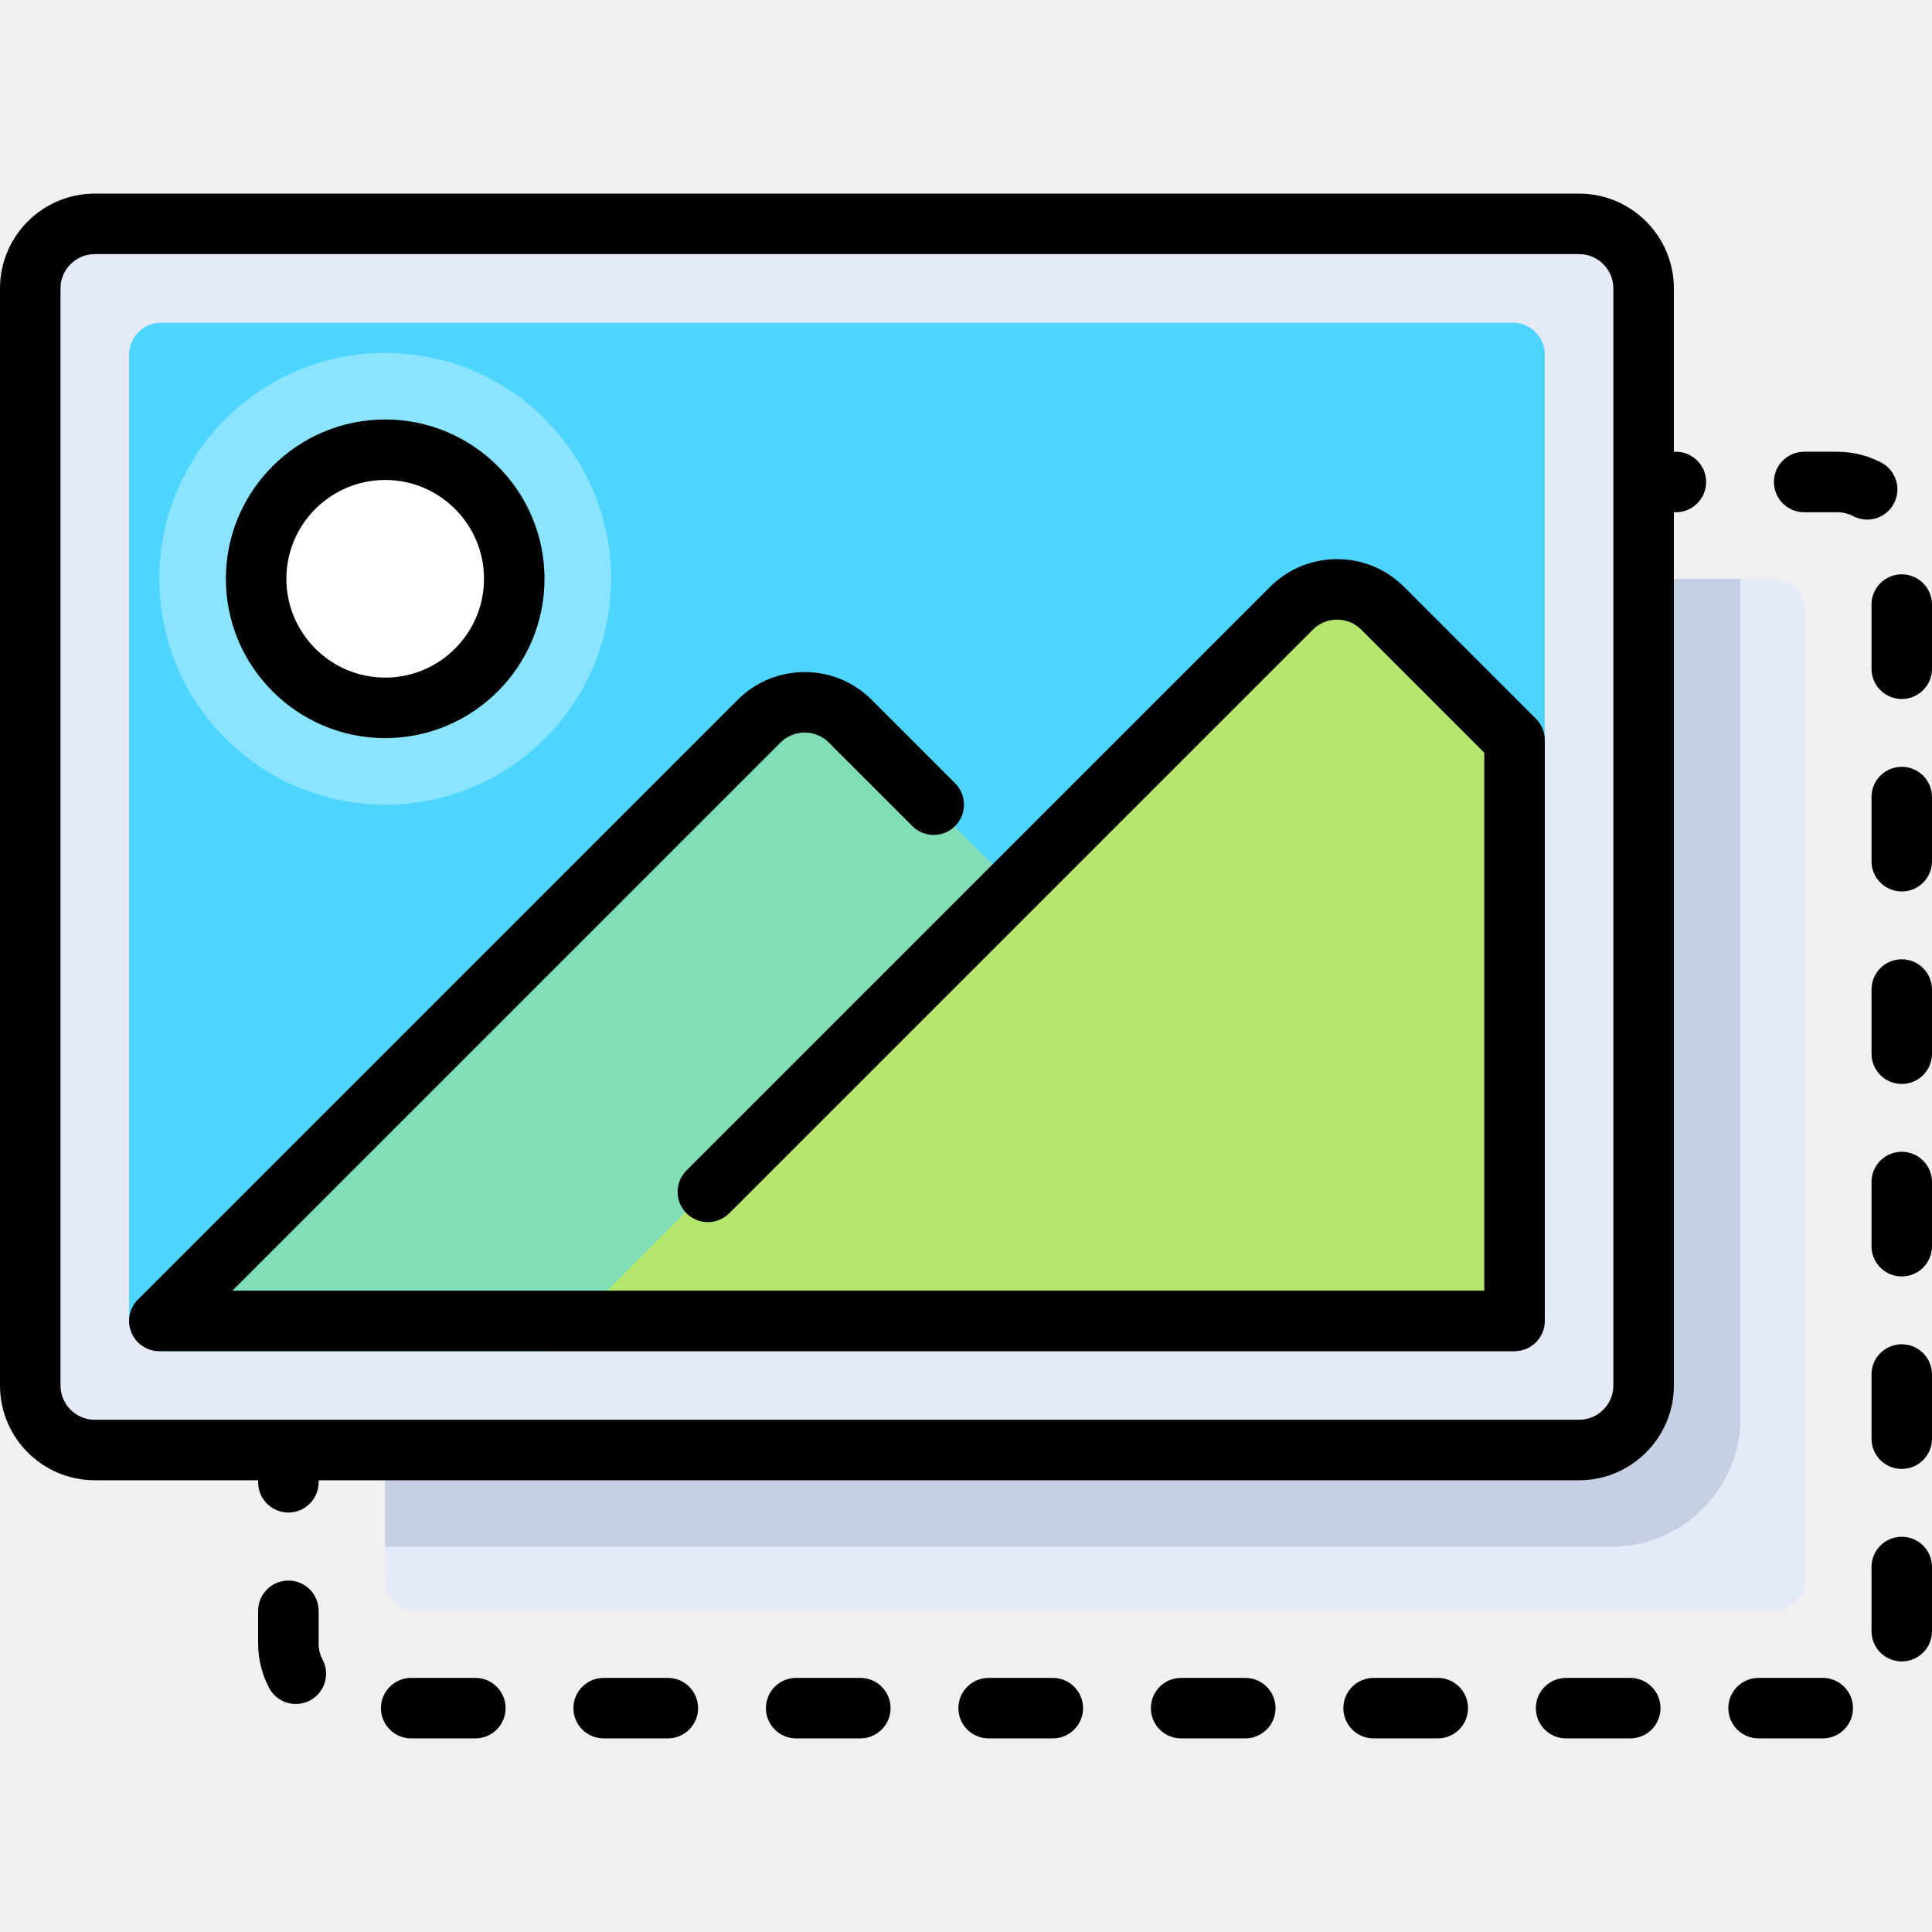
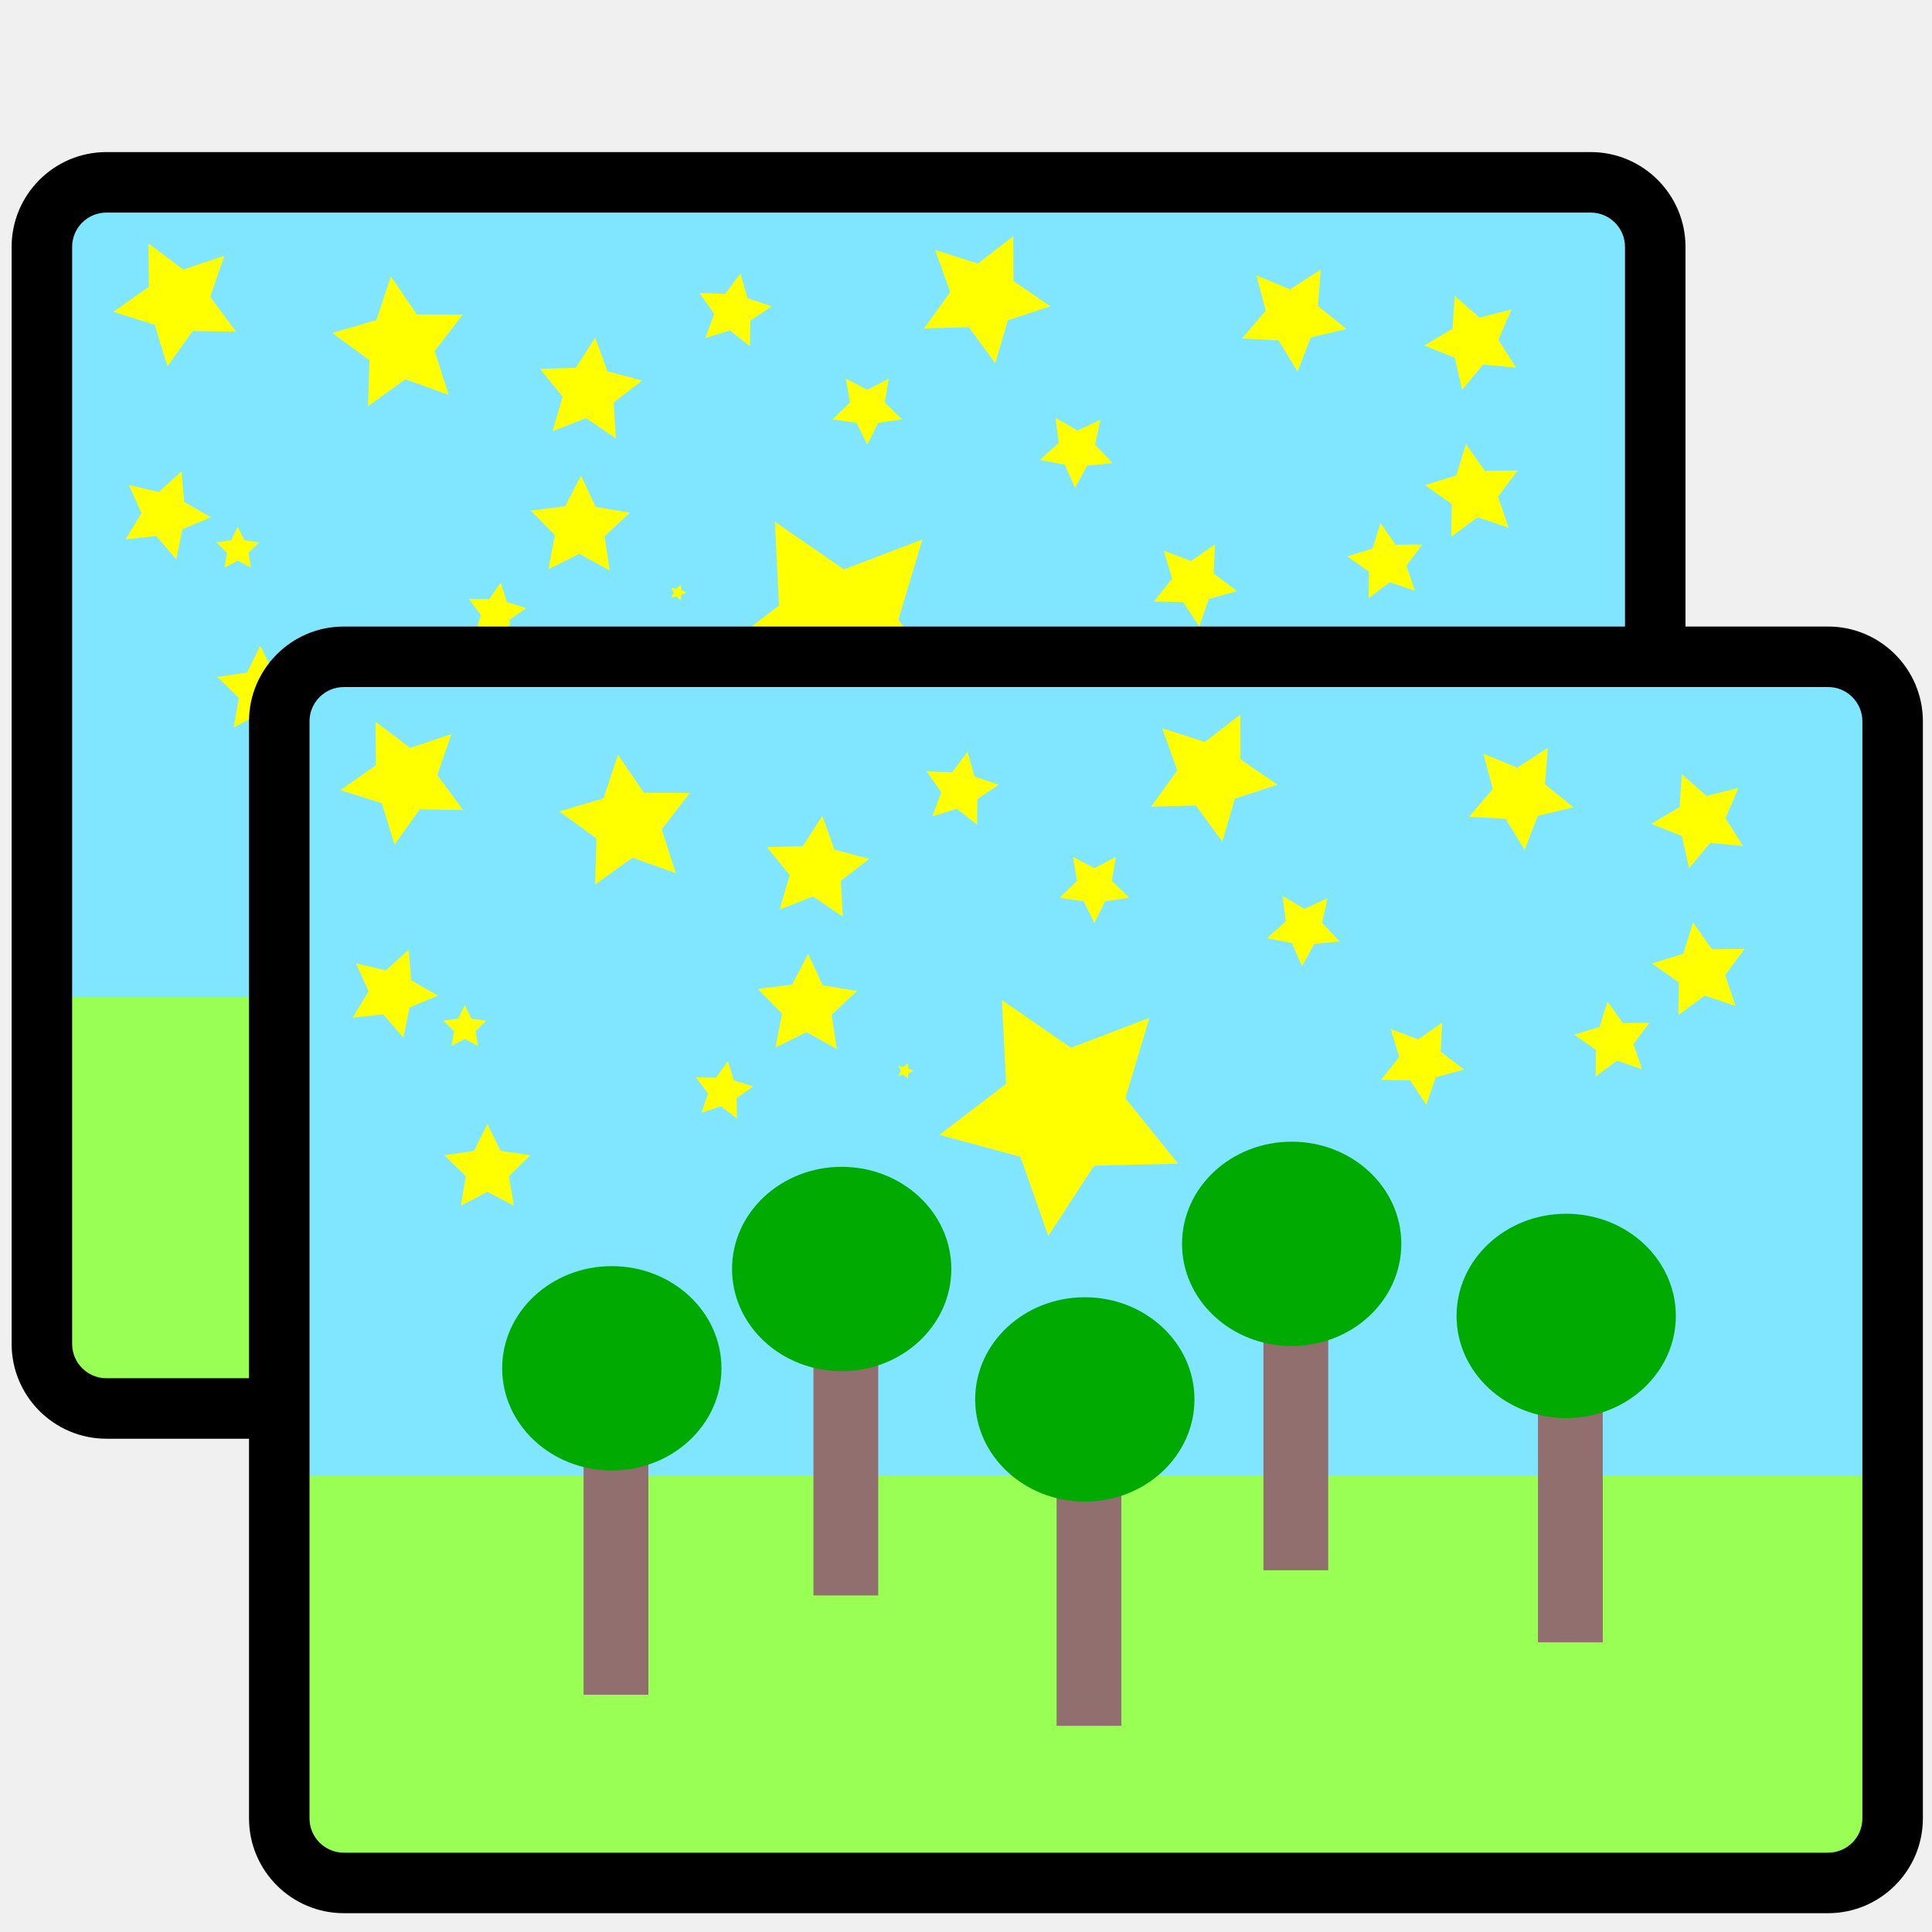
- <svg xmlns="http://www.w3.org/2000/svg" enable-background="new 0 0 512 512" viewBox="0 0 512 512">
-   <path d="m110.63 427.023h359.148c4.722 0 8.551-3.829 8.551-8.551v-256.535c0-4.722-3.829-8.551-8.551-8.551h-359.148c-4.722 0-8.551 3.829-8.551 8.551v256.534c0 4.723 3.829 8.552 8.551 8.552z" fill="#e4eaf8" />
-   <path d="m110.63 153.386c-4.722 0-8.551 3.829-8.551 8.551v247.983h324.944c18.891 0 34.205-15.314 34.205-34.205v-222.33h-350.598z" fill="#c7cfe2" />
-   <path d="m418.472 384.267h-393.353c-9.446 0-17.102-7.656-17.102-17.102v-290.739c0-9.446 7.656-17.102 17.102-17.102h393.353c9.446 0 17.102 7.656 17.102 17.102v290.739c0 9.446-7.656 17.102-17.102 17.102z" fill="#e4eaf8" />
-   <path d="m400.864 358.079h-358.137c-4.706 0-8.522-3.816-8.522-8.522v-255.523c0-4.706 3.816-8.522 8.522-8.522h358.137c4.706 0 8.522 3.816 8.522 8.522v255.523c0 4.706-3.816 8.522-8.522 8.522z" fill="#4dd5ff" />
-   <circle cx="102.079" cy="153.386" fill="#8be4ff" r="59.858" />
-   <circle cx="102.079" cy="153.386" fill="#fff" r="34.205" />
-   <path d="m225.106 191.115c-6.656-6.656-17.446-6.656-24.102 0l-164.4 164.401c1.542 1.542 3.673 2.496 6.025 2.496h238.597v-110.777z" fill="#81deb6" />
-   <path d="m409.221 349.551v-144.986l-43.375-43.375c-6.661-6.661-17.461-6.661-24.123 0l-196.888 196.889h255.857c4.71 0 8.529-3.818 8.529-8.528z" fill="#b4e66e" />
-   <path d="m444.122 119.716h-.531v-43.29c0-13.851-11.268-25.119-25.119-25.119h-393.353c-13.851 0-25.119 11.268-25.119 25.119v290.739c0 13.851 11.268 25.119 25.119 25.119h43.29v.534c0 4.427 3.589 8.017 8.017 8.017s8.017-3.589 8.017-8.017v-.534h334.029c13.851 0 25.119-11.268 25.119-25.119v-231.416h.531c4.427 0 8.017-3.589 8.017-8.017 0-4.427-3.59-8.016-8.017-8.016zm-25.65 256.535h-393.353c-5.01 0-9.086-4.076-9.086-9.086v-290.739c0-5.01 4.076-9.086 9.086-9.086h393.353c5.01 0 9.086 4.076 9.086 9.086v290.739c-.001 5.01-4.076 9.086-9.086 9.086z" />
-   <path d="m381.025 444.66h-17.004c-4.427 0-8.017 3.589-8.017 8.017 0 4.427 3.589 8.017 8.017 8.017h17.004c4.427 0 8.017-3.589 8.017-8.017s-3.589-8.017-8.017-8.017z" />
-   <path d="m432.036 444.66h-17.004c-4.427 0-8.017 3.589-8.017 8.017 0 4.427 3.589 8.017 8.017 8.017h17.004c4.427 0 8.017-3.589 8.017-8.017s-3.59-8.017-8.017-8.017z" />
-   <path d="m84.443 435.574v-8.695c0-4.427-3.589-8.017-8.017-8.017s-8.017 3.589-8.017 8.017v8.698c0 4.081 1.005 8.138 2.903 11.729 1.438 2.719 4.218 4.271 7.094 4.271 1.263 0 2.545-.299 3.74-.931 3.914-2.069 5.41-6.92 3.34-10.834-.692-1.312-1.043-2.737-1.043-4.238z" />
-   <path d="m330.014 444.66h-17.004c-4.427 0-8.017 3.589-8.017 8.017 0 4.427 3.589 8.017 8.017 8.017h17.004c4.427 0 8.017-3.589 8.017-8.017s-3.589-8.017-8.017-8.017z" />
-   <path d="m503.983 152.202c-4.427 0-8.017 3.589-8.017 8.017v17.004c0 4.427 3.589 8.017 8.017 8.017 4.427 0 8.017-3.589 8.017-8.017v-17.004c0-4.428-3.589-8.017-8.017-8.017z" />
-   <path d="m176.982 444.66h-17.004c-4.427 0-8.017 3.589-8.017 8.017 0 4.427 3.589 8.017 8.017 8.017h17.004c4.427 0 8.017-3.589 8.017-8.017s-3.59-8.017-8.017-8.017z" />
-   <path d="m227.993 444.66h-17.004c-4.427 0-8.017 3.589-8.017 8.017 0 4.427 3.589 8.017 8.017 8.017h17.004c4.427 0 8.017-3.589 8.017-8.017s-3.59-8.017-8.017-8.017z" />
-   <path d="m279.004 444.66h-17.004c-4.427 0-8.017 3.589-8.017 8.017 0 4.427 3.589 8.017 8.017 8.017h17.004c4.427 0 8.017-3.589 8.017-8.017-.001-4.428-3.59-8.017-8.017-8.017z" />
-   <path d="m503.983 305.234c-4.427 0-8.017 3.589-8.017 8.017v17.004c0 4.427 3.589 8.017 8.017 8.017 4.427 0 8.017-3.589 8.017-8.017v-17.004c0-4.427-3.589-8.017-8.017-8.017z" />
-   <path d="m503.983 407.256c-4.427 0-8.017 3.589-8.017 8.017v17.004c0 4.427 3.589 8.017 8.017 8.017 4.427 0 8.017-3.589 8.017-8.017v-17.004c0-4.428-3.589-8.017-8.017-8.017z" />
-   <path d="m503.983 356.245c-4.427 0-8.017 3.589-8.017 8.017v17.004c0 4.427 3.589 8.017 8.017 8.017 4.427 0 8.017-3.589 8.017-8.017v-17.004c0-4.428-3.589-8.017-8.017-8.017z" />
-   <path d="m125.971 444.66h-17.004c-4.427 0-8.017 3.589-8.017 8.017 0 4.427 3.589 8.017 8.017 8.017h17.004c4.427 0 8.017-3.589 8.017-8.017s-3.589-8.017-8.017-8.017z" />
-   <path d="m501.914 133.404c2.057-3.921.545-8.767-3.376-10.824-3.573-1.874-7.604-2.865-11.657-2.865h-8.752c-4.427 0-8.017 3.589-8.017 8.017 0 4.427 3.589 8.017 8.017 8.017h8.752c1.49 0 2.906.346 4.209 1.03 1.189.623 2.462.919 3.718.919 2.885 0 5.673-1.562 7.106-4.294z" />
-   <path d="m483.047 444.66h-17.004c-4.427 0-8.017 3.589-8.017 8.017 0 4.427 3.589 8.017 8.017 8.017h17.004c4.427 0 8.017-3.589 8.017-8.017s-3.59-8.017-8.017-8.017z" />
-   <path d="m503.983 203.213c-4.427 0-8.017 3.589-8.017 8.017v17.003c0 4.427 3.589 8.017 8.017 8.017 4.427 0 8.017-3.589 8.017-8.017v-17.003c0-4.428-3.589-8.017-8.017-8.017z" />
-   <path d="m503.983 254.223c-4.427 0-8.017 3.589-8.017 8.017v17.004c0 4.427 3.589 8.017 8.017 8.017 4.427 0 8.017-3.589 8.017-8.017v-17.004c0-4.427-3.589-8.017-8.017-8.017z" />
-   <path d="m372.1 155.535c-4.744-4.744-11.051-7.357-17.762-7.357s-13.018 2.613-17.762 7.357l-154.654 154.655c-3.131 3.131-3.131 8.206 0 11.337s8.207 3.131 11.337 0l154.655-154.654c1.716-1.716 3.998-2.662 6.424-2.662s4.708.945 6.424 2.662l32.591 32.591v142.583h-331.778l145.245-145.246c1.716-1.716 3.998-2.662 6.424-2.662s4.708.945 6.424 2.662l22.112 22.111c3.131 3.131 8.207 3.131 11.337 0 3.131-3.131 3.131-8.207 0-11.337l-22.112-22.111c-4.744-4.744-11.051-7.357-17.762-7.357s-13.018 2.613-17.762 7.357l-158.928 158.93c-2.293 2.293-2.979 5.741-1.738 8.736s4.164 4.949 7.406 4.949h359.149c4.427 0 8.017-3.589 8.017-8.017v-153.92c0-2.126-.844-4.165-2.348-5.668z" />
-   <path d="m102.079 195.608c23.281 0 42.221-18.941 42.221-42.221s-18.941-42.221-42.221-42.221-42.221 18.941-42.221 42.221 18.941 42.221 42.221 42.221zm0-68.41c14.44 0 26.188 11.748 26.188 26.188s-11.748 26.188-26.188 26.188-26.188-11.748-26.188-26.188c0-14.439 11.749-26.188 26.188-26.188z" />
+ <svg xmlns="http://www.w3.org/2000/svg" enable-background="new 0 0 512 512" viewBox="0 0 512 512" version="1.1" id="svg25">
+   <defs id="defs25" />
+   <g id="layer2" style="fill:#916f6f">
+     <g id="layer4-2" transform="translate(-593.8341,-150.7012)" style="fill:#916f6f">
+       <rect style="fill:#80e5ff;stroke-width:1.819;stroke-dasharray:none" id="rect25-7" width="420.365" height="315.963" x="608.82" y="202.177" />
+       <path style="fill:#ffff00;stroke-width:1.517;stroke-dasharray:none" id="path30-0" d="m 656.399,238.61 -11.504,-0.19 -6.679,9.369 -3.374,-11 -10.975,-3.457 9.419,-6.608 -0.104,-11.506 9.195,6.916 10.91,-3.654 -3.736,10.883 z" />
+       <path style="fill:#ffff00;stroke-width:1.517;stroke-dasharray:none" id="path31-9" d="m 712.75,255.34 -11.484,-4.113 -9.898,7.129 0.363,-12.193 -9.839,-7.211 11.708,-3.423 3.818,-11.585 6.873,10.077 12.198,0.051 -7.46,9.651 z" />
+       <path style="fill:#ffff00;stroke-width:1.517;stroke-dasharray:none" id="path32-3" d="m 789.792,251.818 -5.339,-4.212 -6.496,2.01 2.356,-6.379 -3.919,-5.557 6.795,0.269 4.074,-5.445 1.844,6.545 6.437,2.192 -5.655,3.776 z" transform="translate(2.801675,-9.338917)" />
+       <path style="fill:#ffff00;stroke-width:1.517;stroke-dasharray:none" id="path33-6" d="m 857.589,246.975 -7.01,-9.581 -11.867,0.344 6.945,-9.628 -3.994,-11.18 11.303,3.63 9.398,-7.253 0.04,11.872 9.802,6.697 -11.278,3.707 z" />
+       <path style="fill:#ffff00;stroke-width:1.517;stroke-dasharray:none" id="path34-0" d="m 937.713,249.176 -5.056,-8.263 -9.673,-0.519 6.296,-7.362 -2.495,-9.36 8.947,3.713 8.131,-5.266 -0.766,9.657 7.521,6.106 -9.421,2.255 z" />
+       <path style="fill:#ffff00;stroke-width:1.517;stroke-dasharray:none" id="path35-6" d="m 981.297,254.019 -1.917,-8.508 -8.096,-3.244 7.5,-4.452 0.584,-8.702 6.552,5.757 8.457,-2.134 -3.45,8.01 4.643,7.383 -8.684,-0.806 z" />
+       <path style="fill:#ffff00;stroke-width:1.517;stroke-dasharray:none" id="path36-2" d="m 878.721,279.993 -2.714,-6.159 -6.612,-1.256 5.019,-4.484 -0.849,-6.677 5.816,3.388 6.088,-2.87 -1.425,6.578 4.611,4.903 -6.696,0.678 z" />
+       <path style="fill:#ffff00;stroke-width:1.517;stroke-dasharray:none" id="path37-6" d="m 823.69,268.547 -2.846,-5.768 -6.365,-0.925 4.606,-4.489 -1.087,-6.339 5.693,2.993 5.693,-2.993 -1.087,6.339 4.606,4.489 -6.365,0.925 z" />
+       <path style="fill:#ffff00;stroke-width:1.517;stroke-dasharray:none" id="path38-1" d="m 782.308,283.955 2.662,-9.138 -6.019,-7.374 9.514,-0.292 5.153,-8.003 3.217,8.958 9.203,2.428 -7.525,5.828 0.535,9.503 -7.868,-5.356 z" transform="translate(-42.02513,-18.98913)" />
+       <path style="fill:#ffff00;stroke-width:1.517;stroke-dasharray:none" id="path39-8" d="m 703.064,291.439 1.726,-5.09 -3.215,-4.308 5.374,0.069 3.103,-4.388 1.595,5.133 5.133,1.595 -4.388,3.103 0.069,5.374 -4.308,-3.215 z" transform="translate(16.49875,27.39416)" />
+       <path style="fill:#ffff00;stroke-width:1.517;stroke-dasharray:none" id="path40-7" d="m 653.317,301.125 0.674,-3.919 -2.846,-2.777 3.935,-0.57 1.762,-3.565 1.758,3.567 3.935,0.574 -2.849,2.774 0.67,3.919 -3.519,-1.852 z" />
+       <path style="fill:#ffff00;stroke-width:1.517;stroke-dasharray:none" id="path41-9" d="m 640.55,298.923 -5.328,-6.173 -8.106,0.89 4.224,-6.975 -3.351,-7.434 7.939,1.862 6.034,-5.484 0.683,8.126 7.081,4.044 -7.517,3.16 z" />
+       <path style="fill:#ffff00;stroke-width:1.517;stroke-dasharray:none" id="path42-2" d="m 701.303,308.609 -7.041,-3.697 -7.037,3.704 1.341,-7.839 -5.698,-5.548 7.87,-1.147 3.516,-7.133 3.523,7.13 7.871,1.14 -5.692,5.554 z" transform="translate(-31.44102,34.86529)" />
+       <path style="fill:#ffff00;stroke-width:1.517;stroke-dasharray:none" id="path43-0" d="m 775.704,307.728 -1.311,0.647 -0.21,1.447 -1.02,-1.047 -1.441,0.247 0.68,-1.294 -0.68,-1.294 1.441,0.247 1.02,-1.047 0.21,1.447 z" />
+       <path style="fill:#ffff00;stroke-width:1.517;stroke-dasharray:none" id="path44-2" d="m 848.344,313.011 -22.229,0.538 -12.159,18.617 -7.381,-20.975 -21.463,-5.811 17.667,-13.502 -1.106,-22.208 18.3,12.63 20.779,-7.915 -6.357,21.308 z" transform="translate(-2.490378,19.30043)" />
+       <path style="fill:#ffff00;stroke-width:1.517;stroke-dasharray:none" id="path45-3" d="m 899.852,295.842 -7.463,2.053 -2.54,7.312 -4.259,-6.463 -7.739,-0.156 4.831,-6.048 -2.243,-7.408 7.245,2.726 6.352,-4.423 -0.354,7.732 z" transform="translate(21.79081,11.518)" />
+       <path style="fill:#ffff00;stroke-width:1.517;stroke-dasharray:none" id="path46-7" d="m 953.561,294.521 -6.656,-2.257 -5.633,4.204 0.09,-7.028 -5.739,-4.058 6.712,-2.086 2.086,-6.712 4.058,5.739 7.028,-0.09 -4.204,5.633 z" transform="translate(15.25356,12.76319)" />
+       <path style="fill:#ffff00;stroke-width:1.517;stroke-dasharray:none" id="path47-5" d="m 993.623,290.559 -8.222,-2.788 -6.958,5.193 0.111,-8.682 -7.089,-5.013 8.291,-2.577 2.577,-8.291 5.013,7.089 8.682,-0.111 -5.193,6.958 z" />
+       <path style="fill:#ffff00;stroke-width:1.517;stroke-dasharray:none" id="path48-9" d="m 739.164,301.565 1.746,-9.012 -6.434,-6.548 9.111,-1.124 4.239,-8.143 3.884,8.318 9.054,1.516 -6.71,6.265 1.356,9.079 -8.031,-4.446 z" />
+       <rect style="fill:#99ff55;stroke-width:1.517;stroke-dasharray:none" id="rect48-2" width="420.479" height="103.177" x="608.742" y="414.959" />
+       <rect style="fill:#916f6f;stroke-width:1.517;stroke-dasharray:none" id="rect49-2" width="17.169" height="76.162" x="941.235" y="383.009" />
+       <ellipse style="fill:#00aa00;stroke-width:1.517;stroke-dasharray:none" id="path50-8" cx="948.719" cy="372.664" rx="29.056" ry="27.075" />
+       <rect style="fill:#916f6f;stroke-width:1.517;stroke-dasharray:none" id="rect49-6-9" width="17.169" height="76.162" x="688.314" y="396.893" />
+       <ellipse style="fill:#00aa00;stroke-width:1.517;stroke-dasharray:none" id="path50-7-7" cx="695.798" cy="386.547" rx="29.056" ry="27.075" />
+       <rect style="fill:#916f6f;stroke-width:1.517;stroke-dasharray:none" id="rect49-5-3" width="17.169" height="76.162" x="813.664" y="405.138" />
+       <ellipse style="fill:#00aa00;stroke-width:1.517;stroke-dasharray:none" id="path50-3-6" cx="821.148" cy="394.792" rx="29.056" ry="27.075" />
+       <rect style="fill:#916f6f;stroke-width:1.517;stroke-dasharray:none" id="rect49-56-1" width="17.169" height="76.162" x="868.482" y="363.912" />
+       <ellipse style="fill:#00aa00;stroke-width:1.517;stroke-dasharray:none" id="path50-2-2" cx="875.966" cy="353.567" rx="29.056" ry="27.075" />
+       <rect style="fill:#916f6f;stroke-width:1.517;stroke-dasharray:none" id="rect49-9-9" width="17.169" height="76.162" x="749.229" y="370.578" />
+       <ellipse style="fill:#00aa00;stroke-width:1.517;stroke-dasharray:none" id="path50-1-3" cx="756.713" cy="360.232" rx="29.056" ry="27.075" />
+     </g>
+     <path d="m 446.673,65.42 c 0,-13.851 -11.268,-25.119 -25.119,-25.119 H 28.201 c -13.851,0 -25.119,11.268 -25.119,25.119 V 356.159 c 0,13.851 11.268,25.119 25.119,25.119 H 421.554 c 13.851,0 25.119,-11.268 25.119,-25.119 z m -25.119,299.825 H 28.201 c -5.01,0 -9.086,-4.076 -9.086,-9.086 V 65.42 c 0,-5.01 4.076,-9.086 9.086,-9.086 H 421.554 c 5.01,0 9.086,4.076 9.086,9.086 V 356.159 c -10e-4,5.01 -4.076,9.086 -9.086,9.086 z" id="path7" style="fill:#000000" />
+   </g>
+   <g id="layer1">
+     <g id="layer4-2-1" transform="translate(-533.6598,-23.93464)" style="fill:#916f6f">
+       <rect style="fill:#80e5ff;stroke-width:1.819;stroke-dasharray:none" id="rect25-7-9" width="420.365" height="315.963" x="608.82" y="202.177" />
+       <path style="fill:#ffff00;stroke-width:1.517;stroke-dasharray:none" id="path30-0-4" d="m 656.399,238.61 -11.504,-0.19 -6.679,9.369 -3.374,-11 -10.975,-3.457 9.419,-6.608 -0.104,-11.506 9.195,6.916 10.91,-3.654 -3.736,10.883 z" />
+       <path style="fill:#ffff00;stroke-width:1.517;stroke-dasharray:none" id="path31-9-7" d="m 712.75,255.34 -11.484,-4.113 -9.898,7.129 0.363,-12.193 -9.839,-7.211 11.708,-3.423 3.818,-11.585 6.873,10.077 12.198,0.051 -7.46,9.651 z" />
+       <path style="fill:#ffff00;stroke-width:1.517;stroke-dasharray:none" id="path32-3-8" d="m 789.792,251.818 -5.339,-4.212 -6.496,2.01 2.356,-6.379 -3.919,-5.557 6.795,0.269 4.074,-5.445 1.844,6.545 6.437,2.192 -5.655,3.776 z" transform="translate(2.801675,-9.338917)" />
+       <path style="fill:#ffff00;stroke-width:1.517;stroke-dasharray:none" id="path33-6-4" d="m 857.589,246.975 -7.01,-9.581 -11.867,0.344 6.945,-9.628 -3.994,-11.18 11.303,3.63 9.398,-7.253 0.04,11.872 9.802,6.697 -11.278,3.707 z" />
+       <path style="fill:#ffff00;stroke-width:1.517;stroke-dasharray:none" id="path34-0-5" d="m 937.713,249.176 -5.056,-8.263 -9.673,-0.519 6.296,-7.362 -2.495,-9.36 8.947,3.713 8.131,-5.266 -0.766,9.657 7.521,6.106 -9.421,2.255 z" />
+       <path style="fill:#ffff00;stroke-width:1.517;stroke-dasharray:none" id="path35-6-0" d="m 981.297,254.019 -1.917,-8.508 -8.096,-3.244 7.5,-4.452 0.584,-8.702 6.552,5.757 8.457,-2.134 -3.45,8.01 4.643,7.383 -8.684,-0.806 z" />
+       <path style="fill:#ffff00;stroke-width:1.517;stroke-dasharray:none" id="path36-2-3" d="m 878.721,279.993 -2.714,-6.159 -6.612,-1.256 5.019,-4.484 -0.849,-6.677 5.816,3.388 6.088,-2.87 -1.425,6.578 4.611,4.903 -6.696,0.678 z" />
+       <path style="fill:#ffff00;stroke-width:1.517;stroke-dasharray:none" id="path37-6-6" d="m 823.69,268.547 -2.846,-5.768 -6.365,-0.925 4.606,-4.489 -1.087,-6.339 5.693,2.993 5.693,-2.993 -1.087,6.339 4.606,4.489 -6.365,0.925 z" />
+       <path style="fill:#ffff00;stroke-width:1.517;stroke-dasharray:none" id="path38-1-1" d="m 782.308,283.955 2.662,-9.138 -6.019,-7.374 9.514,-0.292 5.153,-8.003 3.217,8.958 9.203,2.428 -7.525,5.828 0.535,9.503 -7.868,-5.356 z" transform="translate(-42.02513,-18.98913)" />
+       <path style="fill:#ffff00;stroke-width:1.517;stroke-dasharray:none" id="path39-8-0" d="m 703.064,291.439 1.726,-5.09 -3.215,-4.308 5.374,0.069 3.103,-4.388 1.595,5.133 5.133,1.595 -4.388,3.103 0.069,5.374 -4.308,-3.215 z" transform="translate(16.49875,27.39416)" />
+       <path style="fill:#ffff00;stroke-width:1.517;stroke-dasharray:none" id="path40-7-6" d="m 653.317,301.125 0.674,-3.919 -2.846,-2.777 3.935,-0.57 1.762,-3.565 1.758,3.567 3.935,0.574 -2.849,2.774 0.67,3.919 -3.519,-1.852 z" />
+       <path style="fill:#ffff00;stroke-width:1.517;stroke-dasharray:none" id="path41-9-3" d="m 640.55,298.923 -5.328,-6.173 -8.106,0.89 4.224,-6.975 -3.351,-7.434 7.939,1.862 6.034,-5.484 0.683,8.126 7.081,4.044 -7.517,3.16 z" />
+       <path style="fill:#ffff00;stroke-width:1.517;stroke-dasharray:none" id="path42-2-2" d="m 701.303,308.609 -7.041,-3.697 -7.037,3.704 1.341,-7.839 -5.698,-5.548 7.87,-1.147 3.516,-7.133 3.523,7.13 7.871,1.14 -5.692,5.554 z" transform="translate(-31.44102,34.86529)" />
+       <path style="fill:#ffff00;stroke-width:1.517;stroke-dasharray:none" id="path43-0-0" d="m 775.704,307.728 -1.311,0.647 -0.21,1.447 -1.02,-1.047 -1.441,0.247 0.68,-1.294 -0.68,-1.294 1.441,0.247 1.02,-1.047 0.21,1.447 z" />
+       <path style="fill:#ffff00;stroke-width:1.517;stroke-dasharray:none" id="path44-2-6" d="m 848.344,313.011 -22.229,0.538 -12.159,18.617 -7.381,-20.975 -21.463,-5.811 17.667,-13.502 -1.106,-22.208 18.3,12.63 20.779,-7.915 -6.357,21.308 z" transform="translate(-2.490378,19.30043)" />
+       <path style="fill:#ffff00;stroke-width:1.517;stroke-dasharray:none" id="path45-3-1" d="m 899.852,295.842 -7.463,2.053 -2.54,7.312 -4.259,-6.463 -7.739,-0.156 4.831,-6.048 -2.243,-7.408 7.245,2.726 6.352,-4.423 -0.354,7.732 z" transform="translate(21.79081,11.518)" />
+       <path style="fill:#ffff00;stroke-width:1.517;stroke-dasharray:none" id="path46-7-5" d="m 953.561,294.521 -6.656,-2.257 -5.633,4.204 0.09,-7.028 -5.739,-4.058 6.712,-2.086 2.086,-6.712 4.058,5.739 7.028,-0.09 -4.204,5.633 z" transform="translate(15.25356,12.76319)" />
+       <path style="fill:#ffff00;stroke-width:1.517;stroke-dasharray:none" id="path47-5-5" d="m 993.623,290.559 -8.222,-2.788 -6.958,5.193 0.111,-8.682 -7.089,-5.013 8.291,-2.577 2.577,-8.291 5.013,7.089 8.682,-0.111 -5.193,6.958 z" />
+       <path style="fill:#ffff00;stroke-width:1.517;stroke-dasharray:none" id="path48-9-4" d="m 739.164,301.565 1.746,-9.012 -6.434,-6.548 9.111,-1.124 4.239,-8.143 3.884,8.318 9.054,1.516 -6.71,6.265 1.356,9.079 -8.031,-4.446 z" />
+       <rect style="fill:#99ff55;stroke-width:1.517;stroke-dasharray:none" id="rect48-2-7" width="420.479" height="103.177" x="608.742" y="414.959" />
+       <rect style="fill:#916f6f;stroke-width:1.517;stroke-dasharray:none" id="rect49-2-6" width="17.169" height="76.162" x="941.235" y="383.009" />
+       <ellipse style="fill:#00aa00;stroke-width:1.517;stroke-dasharray:none" id="path50-8-5" cx="948.719" cy="372.664" rx="29.056" ry="27.075" />
+       <rect style="fill:#916f6f;stroke-width:1.517;stroke-dasharray:none" id="rect49-6-9-6" width="17.169" height="76.162" x="688.314" y="396.893" />
+       <ellipse style="fill:#00aa00;stroke-width:1.517;stroke-dasharray:none" id="path50-7-7-9" cx="695.798" cy="386.547" rx="29.056" ry="27.075" />
+       <rect style="fill:#916f6f;stroke-width:1.517;stroke-dasharray:none" id="rect49-5-3-3" width="17.169" height="76.162" x="813.664" y="405.138" />
+       <ellipse style="fill:#00aa00;stroke-width:1.517;stroke-dasharray:none" id="path50-3-6-7" cx="821.148" cy="394.792" rx="29.056" ry="27.075" />
+       <rect style="fill:#916f6f;stroke-width:1.517;stroke-dasharray:none" id="rect49-56-1-4" width="17.169" height="76.162" x="868.482" y="363.912" />
+       <ellipse style="fill:#00aa00;stroke-width:1.517;stroke-dasharray:none" id="path50-2-2-5" cx="875.966" cy="353.567" rx="29.056" ry="27.075" />
+       <rect style="fill:#916f6f;stroke-width:1.517;stroke-dasharray:none" id="rect49-9-9-2" width="17.169" height="76.162" x="749.229" y="370.578" />
+       <ellipse style="fill:#00aa00;stroke-width:1.517;stroke-dasharray:none" id="path50-1-3-5" cx="756.713" cy="360.232" rx="29.056" ry="27.075" />
+     </g>
+     <path d="m 509.583,191.156 c 0,-13.851 -11.268,-25.119 -25.119,-25.119 H 91.111 c -13.851,0 -25.119,11.268 -25.119,25.119 v 290.739 c 0,13.851 11.268,25.119 25.119,25.119 H 484.464 c 13.851,0 25.119,-11.268 25.119,-25.119 z m -25.119,299.825 H 91.111 c -5.01,0 -9.086,-4.076 -9.086,-9.086 v -290.739 c 0,-5.01 4.076,-9.086 9.086,-9.086 H 484.464 c 5.01,0 9.086,4.076 9.086,9.086 v 290.739 c -10e-4,5.01 -4.076,9.086 -9.086,9.086 z" id="path7-3" />
+   </g>
</svg>
